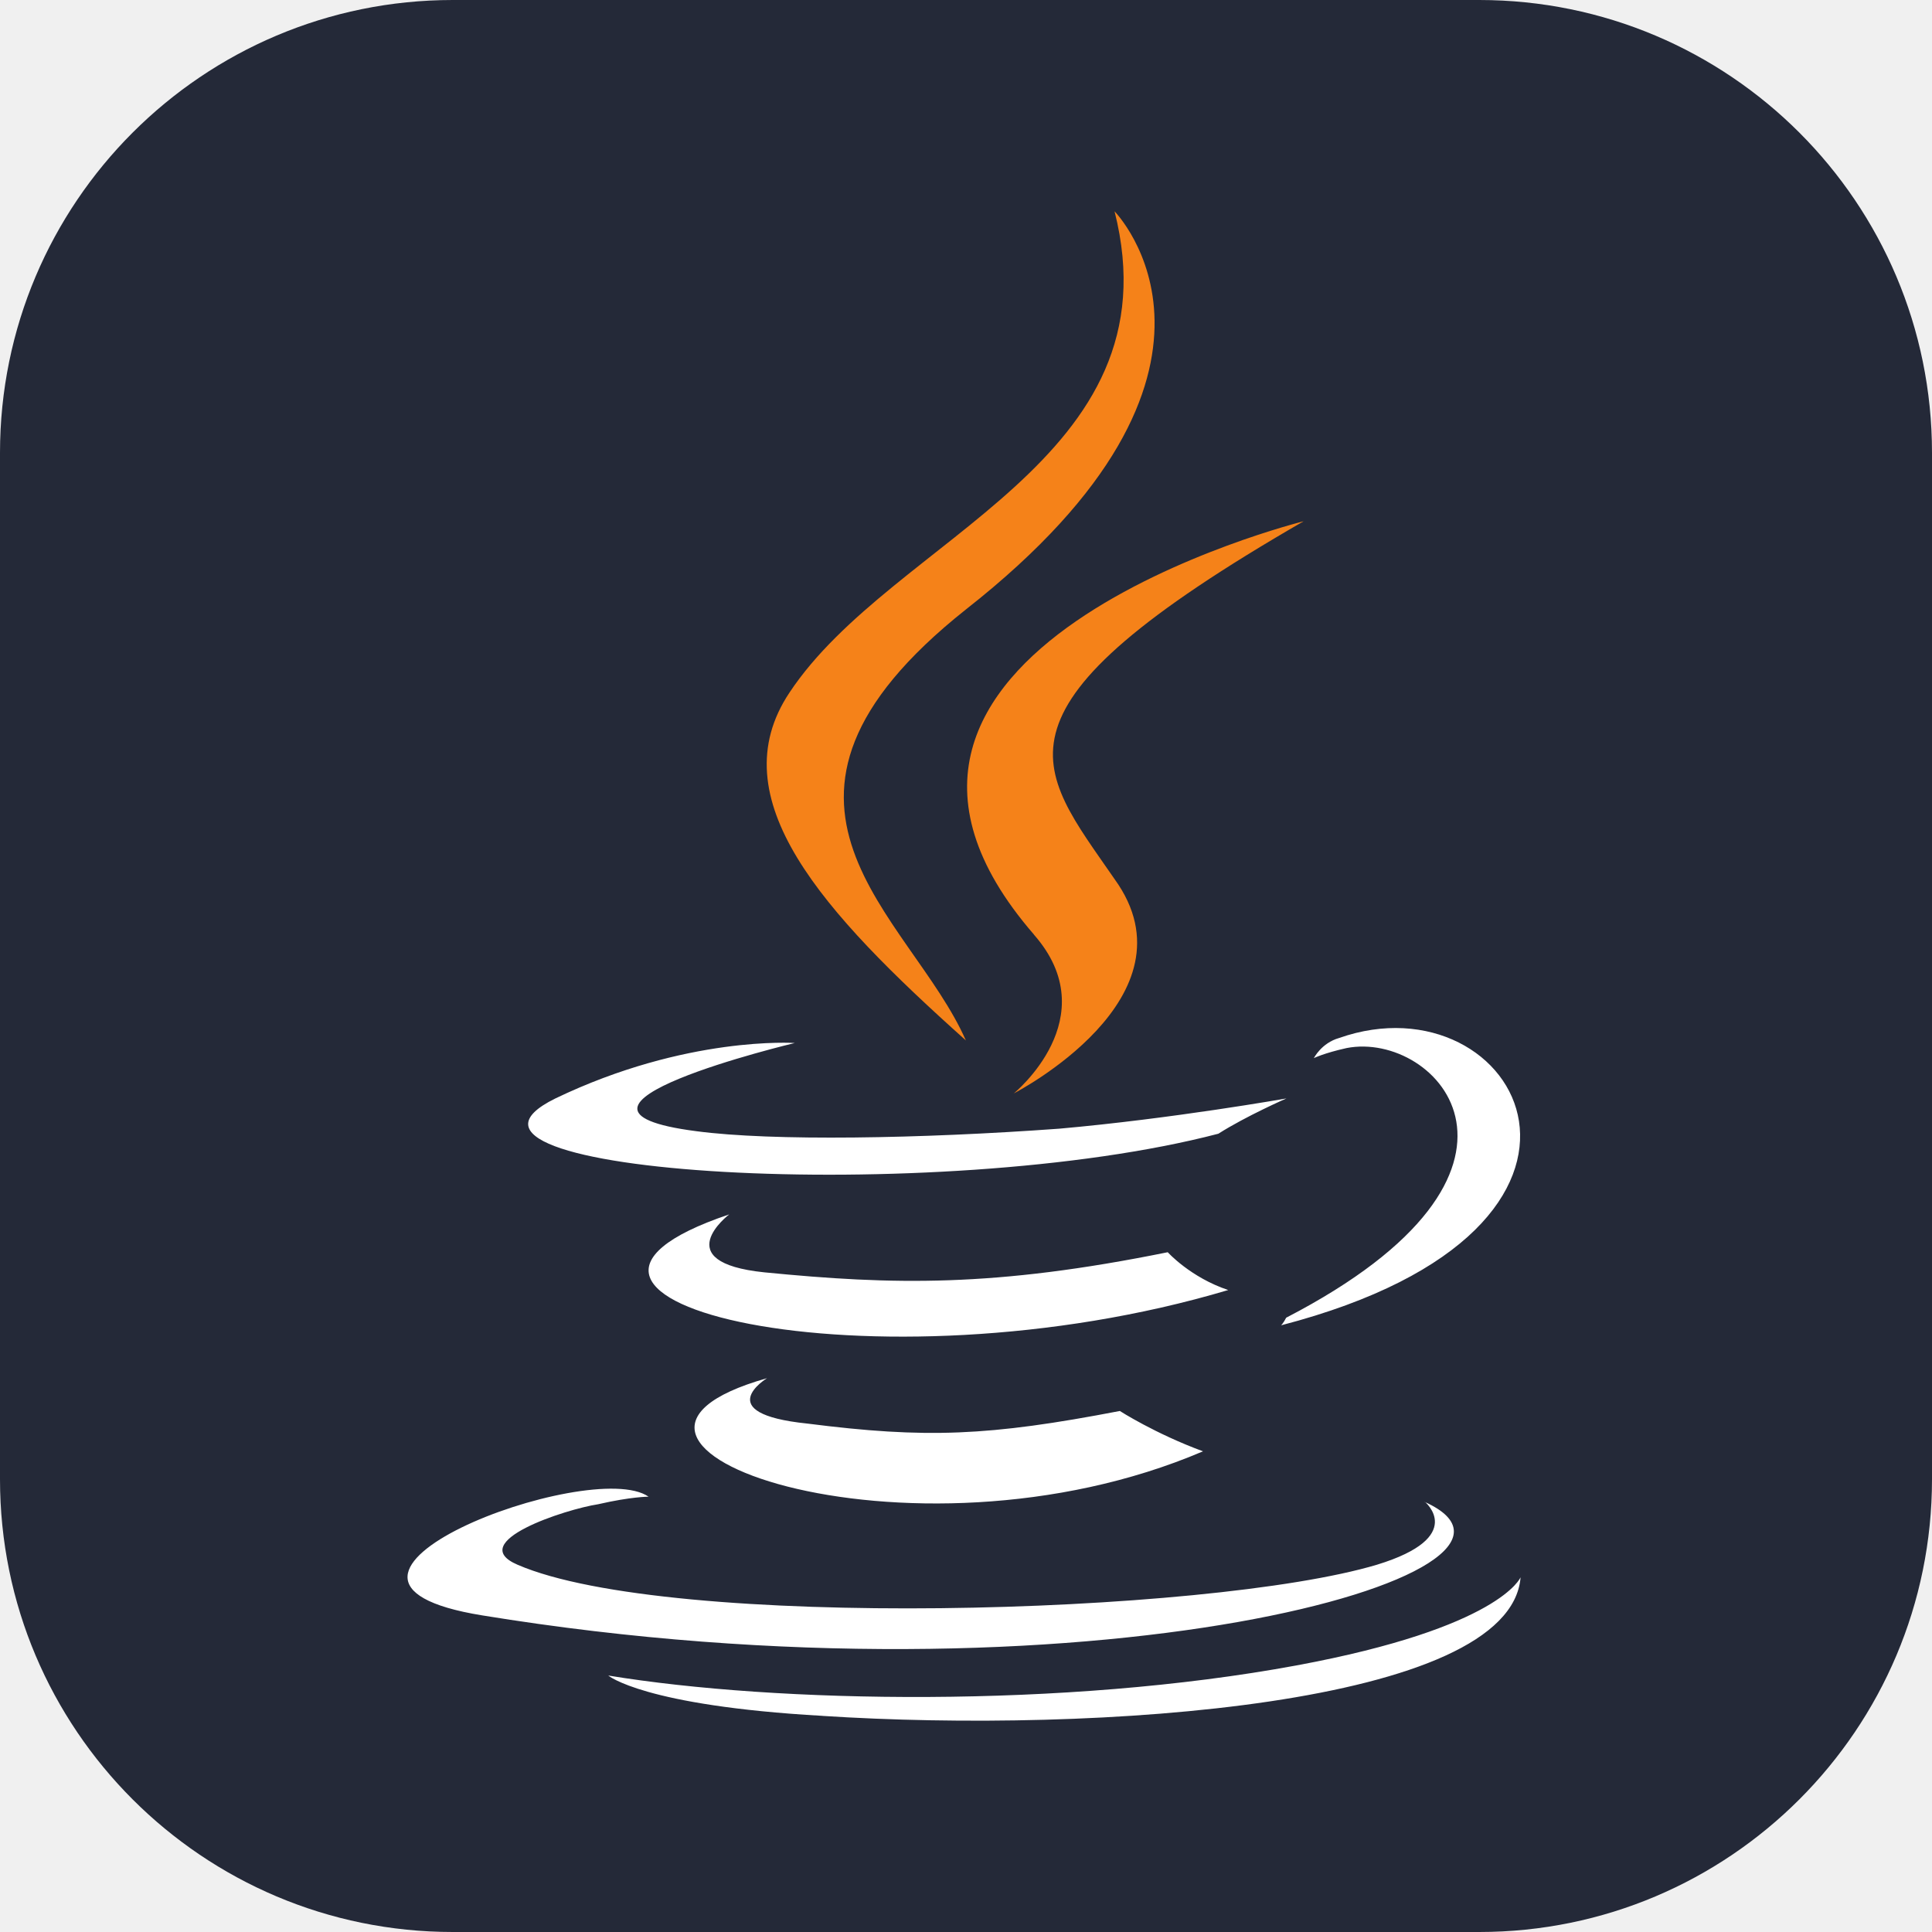
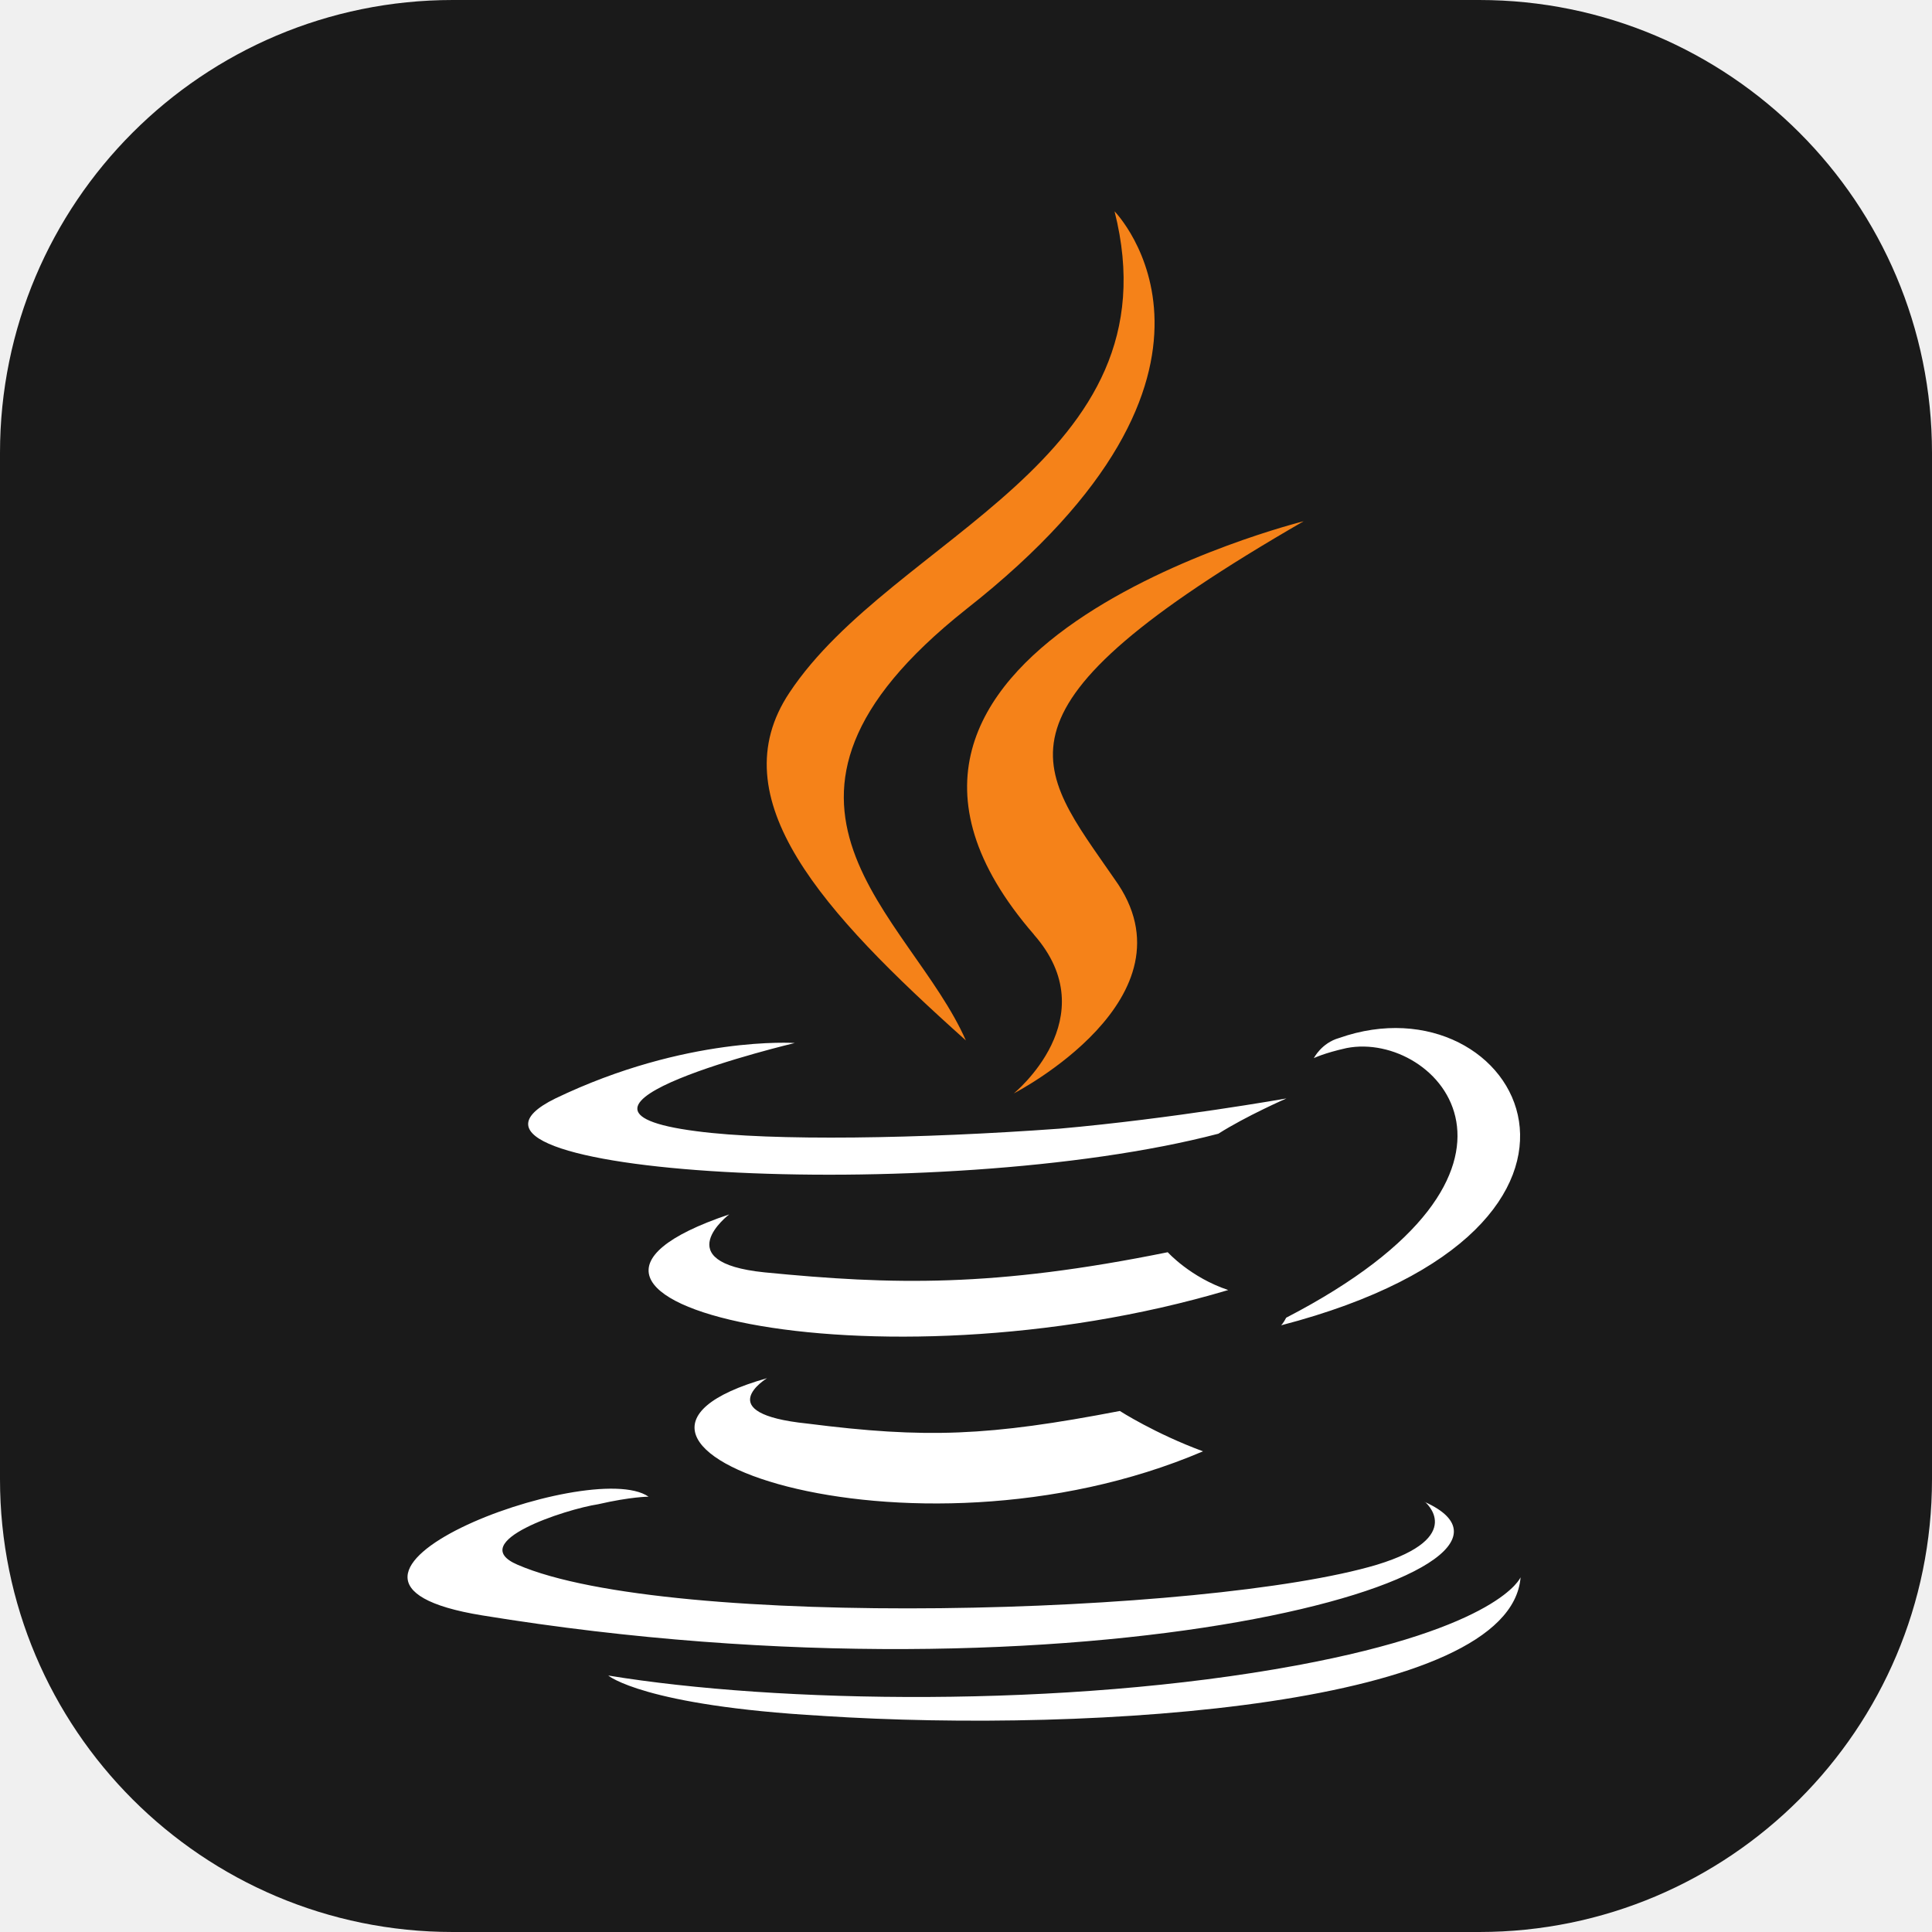
<svg xmlns="http://www.w3.org/2000/svg" width="100" height="100" viewBox="0 0 100 100" fill="none">
-   <path d="M76.562 0H23.438C10.493 0 0 10.493 0 23.438V76.562C0 89.507 10.493 100 23.438 100H76.562C89.507 100 100 89.507 100 76.562V23.438C100 10.493 89.507 0 76.562 0Z" fill="#242938" />
-   <path d="M39.701 71.335C39.701 71.335 36.701 73.161 41.789 73.684C47.932 74.466 51.181 74.335 57.963 73.032C57.963 73.032 59.789 74.207 62.268 75.12C47.004 81.641 27.699 74.728 39.701 71.335ZM37.744 62.857C37.744 62.857 34.483 65.336 39.57 65.857C46.221 66.509 51.441 66.639 60.442 64.815C60.442 64.815 61.618 66.12 63.573 66.772C45.181 72.25 24.569 67.291 37.744 62.857ZM73.748 77.728C73.748 77.728 75.965 79.554 71.269 80.99C62.529 83.598 34.613 84.382 26.787 80.99C24.048 79.814 29.265 78.118 30.96 77.859C32.657 77.468 33.569 77.468 33.569 77.468C30.569 75.38 13.61 81.772 24.959 83.612C56.136 88.7 81.836 81.394 73.747 77.741L73.748 77.728ZM41.136 53.986C41.136 53.986 26.916 57.378 36.047 58.551C39.96 59.072 47.656 58.942 54.831 58.42C60.702 57.899 66.585 56.855 66.585 56.855C66.585 56.855 64.497 57.768 63.063 58.681C48.571 62.467 20.785 60.771 28.743 56.857C35.528 53.595 41.136 53.986 41.136 53.986ZM66.572 68.205C81.184 60.638 74.398 53.334 69.702 54.247C68.527 54.508 68.006 54.768 68.006 54.768C68.006 54.768 68.397 53.986 69.311 53.727C78.572 50.465 85.879 63.51 66.311 68.598C66.311 68.598 66.442 68.467 66.572 68.206V68.205ZM42.57 88.814C56.659 89.728 78.182 88.293 78.705 81.639C78.705 81.639 77.663 84.247 67.095 86.204C55.094 88.421 40.222 88.161 31.483 86.725C31.483 86.725 33.309 88.29 42.571 88.812L42.57 88.814Z" fill="white" />
+   <path d="M76.562 0H23.438C10.493 0 0 10.493 0 23.438V76.562C0 89.507 10.493 100 23.438 100H76.562C89.507 100 100 89.507 100 76.562V23.438C100 10.493 89.507 0 76.562 0Z" fill="#1A1A1A" />
+   <path d="M39.701 71.335C39.701 71.335 36.701 73.161 41.789 73.684C47.932 74.466 51.181 74.336 57.963 73.032C57.963 73.032 59.789 74.207 62.268 75.12C47.004 81.641 27.699 74.728 39.701 71.335ZM37.744 62.857C37.744 62.857 34.483 65.336 39.57 65.857C46.221 66.509 51.441 66.639 60.442 64.815C60.442 64.815 61.618 66.12 63.573 66.772C45.181 72.25 24.569 67.291 37.744 62.857ZM73.748 77.728C73.748 77.728 75.965 79.554 71.269 80.99C62.529 83.598 34.613 84.382 26.787 80.99C24.048 79.814 29.265 78.118 30.96 77.859C32.657 77.468 33.569 77.468 33.569 77.468C30.569 75.38 13.61 81.772 24.959 83.612C56.136 88.7 81.836 81.394 73.747 77.741L73.748 77.728ZM41.136 53.986C41.136 53.986 26.916 57.378 36.047 58.551C39.96 59.072 47.656 58.942 54.831 58.42C60.702 57.899 66.585 56.855 66.585 56.855C66.585 56.855 64.497 57.768 63.063 58.681C48.571 62.467 20.785 60.771 28.743 56.857C35.528 53.595 41.136 53.986 41.136 53.986ZM66.572 68.205C81.184 60.638 74.398 53.334 69.702 54.247C68.527 54.508 68.006 54.768 68.006 54.768C68.006 54.768 68.397 53.986 69.311 53.727C78.572 50.465 85.879 63.51 66.311 68.598C66.311 68.598 66.442 68.467 66.572 68.206V68.205ZM42.57 88.814C56.659 89.728 78.182 88.293 78.705 81.639C78.705 81.639 77.663 84.247 67.095 86.204C55.094 88.421 40.222 88.161 31.483 86.725C31.483 86.725 33.309 88.29 42.571 88.812L42.57 88.814Z" fill="white" />
  <path d="M57.689 10.938C57.689 10.938 65.777 19.156 49.993 31.547C37.34 41.591 47.122 47.331 49.993 53.852C42.558 47.2 37.211 41.329 40.862 35.85C46.223 27.767 60.962 23.853 57.689 10.938ZM53.516 48.376C57.298 52.681 52.474 56.594 52.474 56.594C52.474 56.594 62.127 51.639 57.692 45.505C53.648 39.635 50.517 36.765 67.476 26.98C67.476 26.98 40.734 33.632 53.518 48.373L53.516 48.376Z" fill="#F58219" />
</svg>
